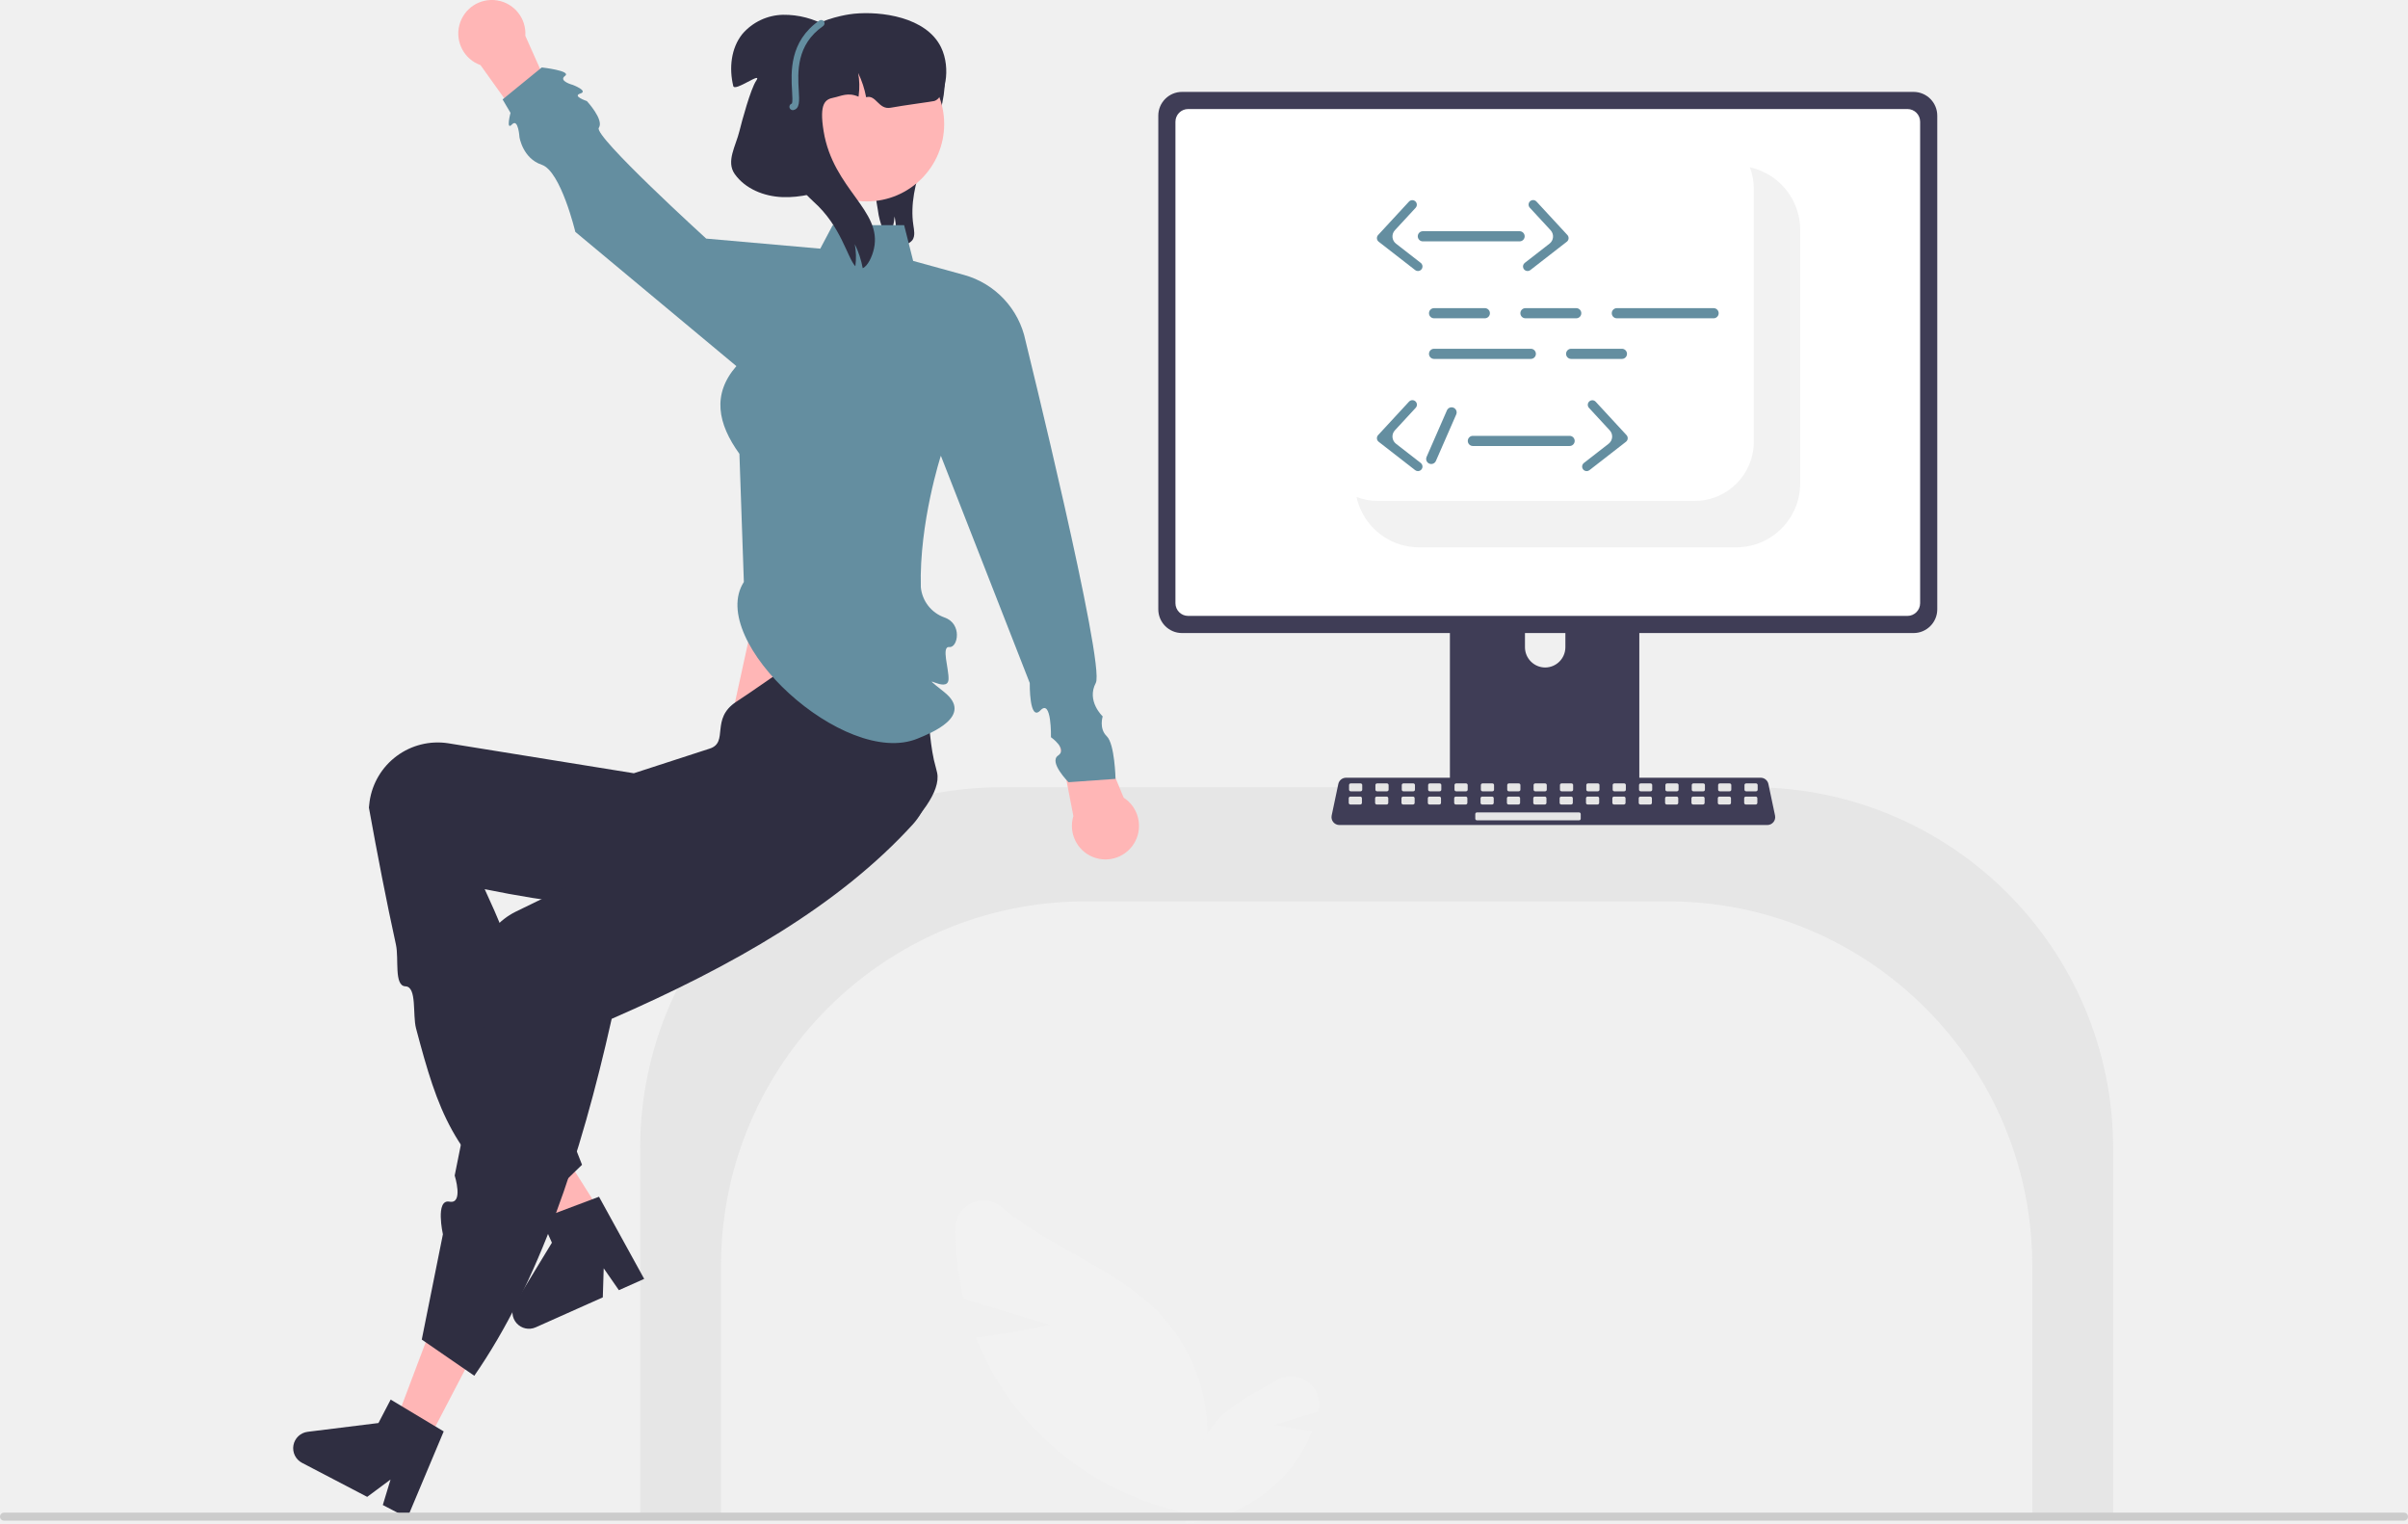
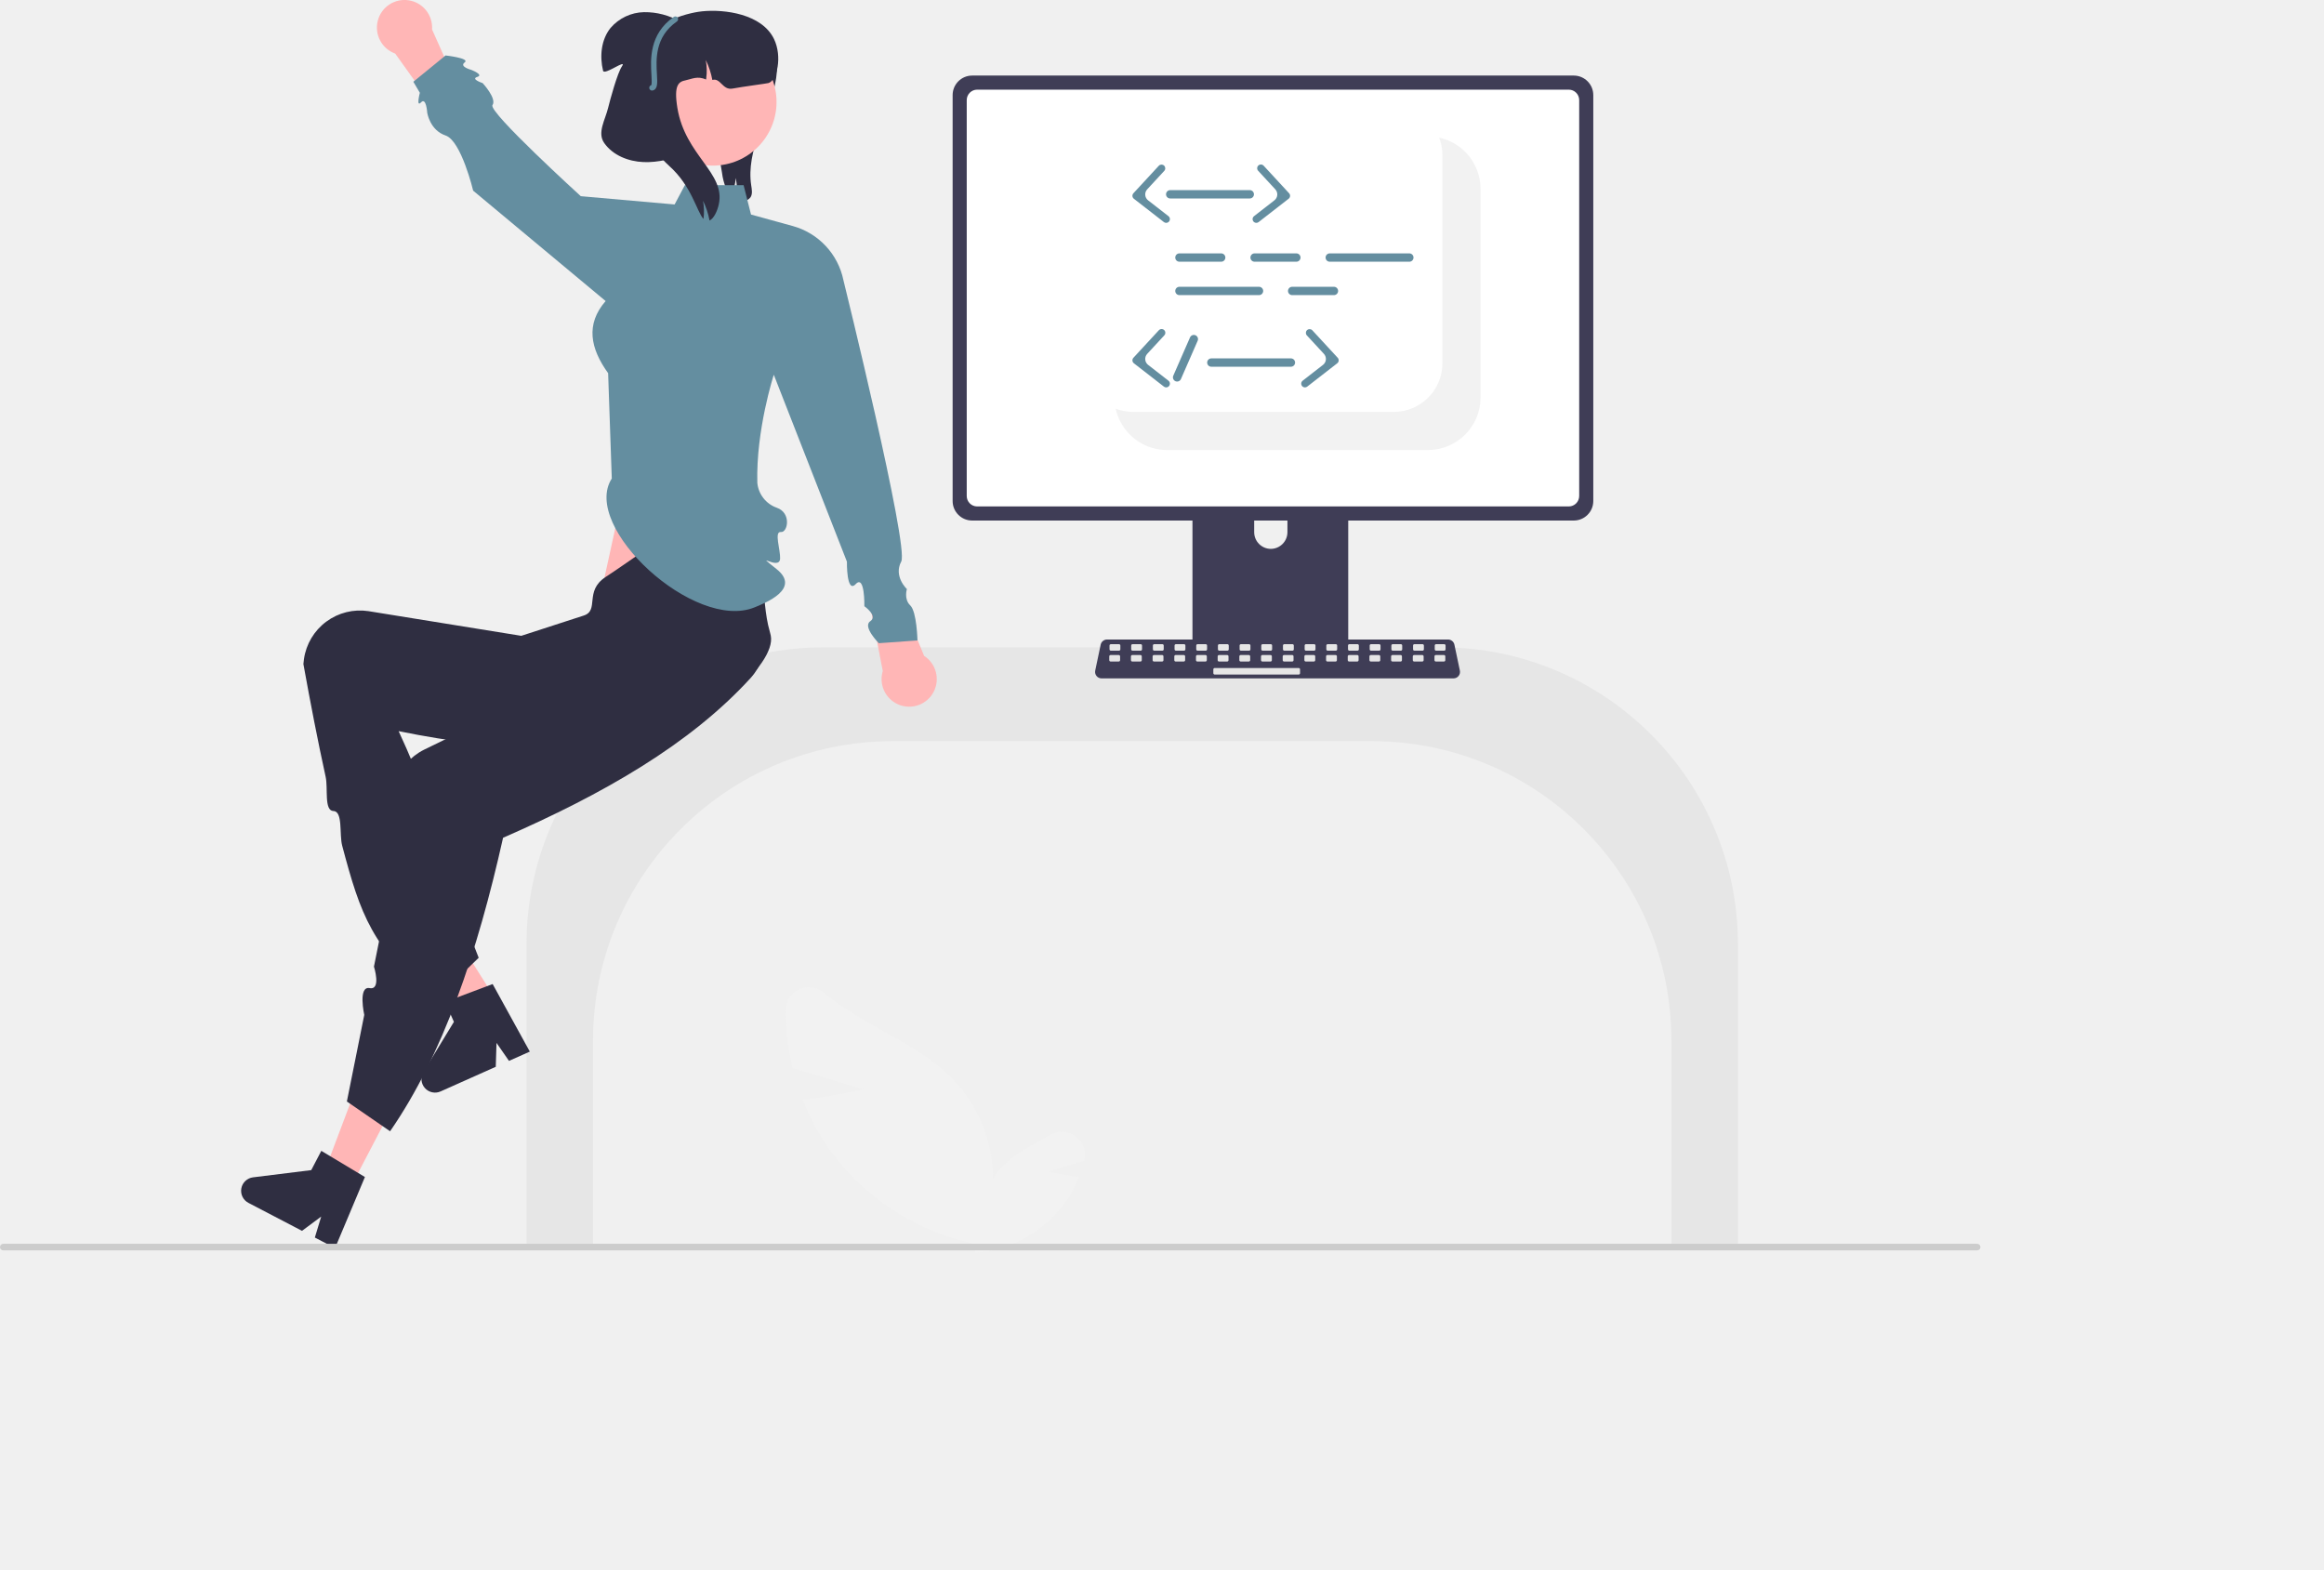
- <svg xmlns="http://www.w3.org/2000/svg" data-name="Layer 1" width="717.67" height="453.964" viewBox="0 0 717.67 453.964">
+ <svg xmlns="http://www.w3.org/2000/svg" data-name="Layer 1" width="842.17" height="568.852" viewBox="0 0 842.17 568.852">
  <path d="M527.601,309.438a3.827,3.827,0,0,1-4.314,1.257,5.829,5.829,0,0,1-.679-.248,28.826,28.826,0,0,0-.367-7.989,21.362,21.362,0,0,1-1.64,6.57,8.911,8.911,0,0,1-1.76-2.513,22.425,22.425,0,0,1-1.603-6.046c-1.204-7.088-2.393-14.462-.428-21.389,2.879-10.119,11.957-17.393,15.749-27.211l1.868-1.677c3.198,5.445,3.339,12.212,2.036,18.387-1.297,6.187-3.909,11.994-5.975,17.96s-3.613,12.313-2.655,18.556C528.054,306.566,528.39,308.181,527.601,309.438Z" transform="translate(-255.6148 -237.9612)" fill="#2f2e41" />
  <polygon points="230.469 157.098 218.295 212.779 271.469 230.098 263.65 157.098 230.469 157.098" fill="#ffb6b6" />
  <path d="M861.314,690.559h24.096V580.09A107.653,107.653,0,0,0,777.879,472.559H553.94A107.653,107.653,0,0,0,446.41,580.09V690.559h24.096V615.09A108.654,108.654,0,0,1,579.036,506.559H752.783A108.654,108.654,0,0,1,861.314,615.09Z" transform="translate(-255.6148 -237.9612)" fill="#e6e6e6" />
  <path d="M568.509,632.767l-25.68-7.775a88.484,88.484,0,0,1-2.509-20.963,8.399,8.399,0,0,1,13.815-6.355c13.773,11.814,33.948,18.118,46.968,31.58a52.073,52.073,0,0,1,13.888,42.946l5.621,18.181a87.259,87.259,0,0,1-63.977-35.285,84.287,84.287,0,0,1-10.122-18.565C557.405,635.296,568.509,632.767,568.509,632.767Z" transform="translate(-255.6148 -237.9612)" fill="#f2f2f2" />
  <path d="M635.438,662.54l13.098-3.966q.025-.104.05-.209a8.409,8.409,0,0,0-12.483-9.094c-5.946,3.532-12.548,6.573-17.289,11.476a26.559,26.559,0,0,0-7.083,21.904l-2.867,9.273a44.505,44.505,0,0,0,32.63-17.996,42.989,42.989,0,0,0,5.162-9.469C641.101,663.83,635.438,662.54,635.438,662.54Z" transform="translate(-255.6148 -237.9612)" fill="#f2f2f2" />
  <path d="M741.463,391.091H690.458a2.721,2.721,0,0,0-2.717,2.724v80.574h56.447V393.815A2.723,2.723,0,0,0,741.463,391.091Zm-25.331,45.781a6.051,6.051,0,0,1-6.023-6.023v-9.293a6.023,6.023,0,0,1,12.046,0v9.293a6.051,6.051,0,0,1-6.023,6.023Z" transform="translate(-255.6148 -237.9612)" fill="#3f3d56" />
  <path d="M825.924,265.347H607.895a7.078,7.078,0,0,0-7.066,7.066V419.54a7.073,7.073,0,0,0,7.066,7.066h218.029a7.073,7.073,0,0,0,7.066-7.066V272.413A7.078,7.078,0,0,0,825.924,265.347Z" transform="translate(-255.6148 -237.9612)" fill="#3f3d56" />
  <path d="M824.104,270.45H609.717a3.787,3.787,0,0,0-3.779,3.787V417.718a3.786,3.786,0,0,0,3.779,3.779H824.104a3.786,3.786,0,0,0,3.779-3.779V274.237A3.787,3.787,0,0,0,824.104,270.45Z" transform="translate(-255.6148 -237.9612)" fill="#fff" />
  <path d="M687.565,471.812v7.774a1.523,1.523,0,0,0,1.52,1.52h53.758a1.527,1.527,0,0,0,1.52-1.52V471.812Z" transform="translate(-255.6148 -237.9612)" fill="#3f3d56" />
  <path d="M782.345,483.811H654.796a2.346,2.346,0,0,1-2.296-2.83l1.979-9.4a2.356,2.356,0,0,1,2.296-1.863H780.366a2.356,2.356,0,0,1,2.296,1.863l1.979,9.4a2.346,2.346,0,0,1-2.296,2.83Z" transform="translate(-255.6148 -237.9612)" fill="#3f3d56" />
  <rect x="402.066" y="233.45" width="3.928" height="2.357" rx="0.488" fill="#e6e6e6" />
  <rect x="409.923" y="233.45" width="3.928" height="2.357" rx="0.488" fill="#e6e6e6" />
  <rect x="417.779" y="233.45" width="3.928" height="2.357" rx="0.488" fill="#e6e6e6" />
  <rect x="425.636" y="233.45" width="3.928" height="2.357" rx="0.488" fill="#e6e6e6" />
  <rect x="433.493" y="233.45" width="3.928" height="2.357" rx="0.488" fill="#e6e6e6" />
  <rect x="441.35" y="233.45" width="3.928" height="2.357" rx="0.488" fill="#e6e6e6" />
  <rect x="449.207" y="233.45" width="3.928" height="2.357" rx="0.488" fill="#e6e6e6" />
  <rect x="457.063" y="233.45" width="3.928" height="2.357" rx="0.488" fill="#e6e6e6" />
  <rect x="464.92" y="233.45" width="3.928" height="2.357" rx="0.488" fill="#e6e6e6" />
  <rect x="472.777" y="233.45" width="3.928" height="2.357" rx="0.488" fill="#e6e6e6" />
  <rect x="480.634" y="233.45" width="3.928" height="2.357" rx="0.488" fill="#e6e6e6" />
  <rect x="488.49" y="233.45" width="3.928" height="2.357" rx="0.488" fill="#e6e6e6" />
  <rect x="496.347" y="233.45" width="3.928" height="2.357" rx="0.488" fill="#e6e6e6" />
  <rect x="504.204" y="233.45" width="3.928" height="2.357" rx="0.488" fill="#e6e6e6" />
  <rect x="512.061" y="233.45" width="3.928" height="2.357" rx="0.488" fill="#e6e6e6" />
  <rect x="519.917" y="233.45" width="3.928" height="2.357" rx="0.488" fill="#e6e6e6" />
  <rect x="401.973" y="237.378" width="3.928" height="2.357" rx="0.488" fill="#e6e6e6" />
  <rect x="409.83" y="237.378" width="3.928" height="2.357" rx="0.488" fill="#e6e6e6" />
  <rect x="417.687" y="237.378" width="3.928" height="2.357" rx="0.488" fill="#e6e6e6" />
  <rect x="425.543" y="237.378" width="3.928" height="2.357" rx="0.488" fill="#e6e6e6" />
  <rect x="433.4" y="237.378" width="3.928" height="2.357" rx="0.488" fill="#e6e6e6" />
  <rect x="441.257" y="237.378" width="3.928" height="2.357" rx="0.488" fill="#e6e6e6" />
  <rect x="449.114" y="237.378" width="3.928" height="2.357" rx="0.488" fill="#e6e6e6" />
  <rect x="456.97" y="237.378" width="3.928" height="2.357" rx="0.488" fill="#e6e6e6" />
  <rect x="464.827" y="237.378" width="3.928" height="2.357" rx="0.488" fill="#e6e6e6" />
  <rect x="472.684" y="237.378" width="3.928" height="2.357" rx="0.488" fill="#e6e6e6" />
  <rect x="480.541" y="237.378" width="3.928" height="2.357" rx="0.488" fill="#e6e6e6" />
  <rect x="488.398" y="237.378" width="3.928" height="2.357" rx="0.488" fill="#e6e6e6" />
  <rect x="496.254" y="237.378" width="3.928" height="2.357" rx="0.488" fill="#e6e6e6" />
  <rect x="504.111" y="237.378" width="3.928" height="2.357" rx="0.488" fill="#e6e6e6" />
  <rect x="511.968" y="237.378" width="3.928" height="2.357" rx="0.488" fill="#e6e6e6" />
  <rect x="519.825" y="237.378" width="3.928" height="2.357" rx="0.488" fill="#e6e6e6" />
  <rect x="439.686" y="242.092" width="31.427" height="2.357" rx="0.488" fill="#e6e6e6" />
  <path d="M792.138,306.469v75.52a19.073,19.073,0,0,1-19.07,19.07h-94.52a19.081,19.081,0,0,1-17.51-11.49,17.984,17.984,0,0,1-1.13-3.51,17.367,17.367,0,0,0,6.3,1.17h94.52a17.605,17.605,0,0,0,17.58-17.58v-75.52a17.368,17.368,0,0,0-1.17-6.3,17.988,17.988,0,0,1,3.51,1.13A19.081,19.081,0,0,1,792.138,306.469Z" transform="translate(-255.6148 -237.9612)" fill="#f2f2f2" />
  <polygon points="183.897 368.973 174.522 374.778 146.903 340.828 160.739 332.262 183.897 368.973" fill="#ffb6b6" />
  <path d="M447.605,619.06l-7.541,3.367-4.524-6.519-.269,8.659-20.001,8.929a4.924,4.924,0,0,1-6.214-7.056l11.048-18.162-3.213-7.198,17.248-6.497Z" transform="translate(-255.6148 -237.9612)" fill="#2f2e41" />
  <path d="M413.25,600.403l15.834-15.344c-11.764-29.029-12.704-47.022-29.012-82.131,38.693,7.914,66.356,7.433,98.356.337,10.833-2.365,38.786-23.956,36.487-35.027q-.161-.776-.381-1.538c-3.435-11.711-1.016-29.646-8.451-42.642-13.755-5.186-34.653,12.326-51,23-7.883,5.147-2.112,12.161-8,14l-22.569,7.326-55.373-8.943a20.511,20.511,0,0,0-23.376,17.359q-.141.902-.204,1.813c2.548,14.103,5.204,27.837,8.063,40.873.923,4.208-.635,12.275,2.836,12.395s2.073,8.464,3.154,12.543C386.269,569.54,390.477,581.694,413.25,600.403Z" transform="translate(-255.6148 -237.9612)" fill="#2f2e41" />
  <polygon points="127.329 429.745 117.562 424.647 133.015 383.711 147.43 391.235 127.329 429.745" fill="#ffb6b6" />
  <path d="M381.316,637.145l15.661,10.783c19.195-27.76,31.658-64.854,40.939-106.36,36.139-15.765,67.761-33.801,89.796-57.993a20.915,20.915,0,0,0-1.209-29.095q-.578-.542-1.196-1.039c-9.545-7.603-30.743-3.228-44.292-9.583l-24.204,33.5,2.782,7.803-8.42,4.099-7.109,3.461-8.138,3.962L409.248,509.669a20.484,20.484,0,0,0-9.089,27.629q.404.818.878,1.6l-9.908,49.36s2.726,8.593-1.563,7.789-1.952,9.725-1.952,9.725Z" transform="translate(-255.6148 -237.9612)" fill="#2f2e41" />
  <path d="M377.029,690.267l-7.321-3.821,2.301-7.594-6.955,5.165-19.418-10.135a4.924,4.924,0,0,1,1.673-9.252l21.096-2.616,3.647-6.988,15.802,9.486Z" transform="translate(-255.6148 -237.9612)" fill="#2f2e41" />
  <path d="M590.506,475.665l-11.423-27.606-9,5,5.435,28.082a10.001,10.001,0,1,0,14.988-5.476Z" transform="translate(-255.6148 -237.9612)" fill="#ffb6b6" />
  <path d="M398.823,257.368l17.381,24.3,7.633-6.909L412.18,248.638a10.001,10.001,0,1,0-13.357,8.73Z" transform="translate(-255.6148 -237.9612)" fill="#ffb6b6" />
  <path d="M477.312,411.382c-11.274,17.486,30.028,55.586,51.772,46.677,3.807-1.56,16.904-6.713,7.952-13.856s1.038.851,1.274-3.799c.158-3.109-2.249-9.929.262-9.637s3.953-6.971-1.517-8.822a10.618,10.618,0,0,1-7-9c-.523-19.167,5.968-39.177,5.968-39.177l26.498,67.735s-.196,11.719,3.183,8.137,3.133,8.009,3.133,8.009,5.025,3.507,2.135,5.458,3.111,7.952,3.111,7.952l14-1s-.219-10.4-2.61-12.7-1.216-5.919-1.216-5.919-4.928-4.584-2.051-9.983-20.951-101.961-20.951-101.961a25.72,25.72,0,0,0-18.366-19.62l-15.121-4.163-2.685-10.653H503.792l-3.709,7-34-3s-33.643-30.61-32-33-3.573-7.986-3.573-7.986-4.454-1.458-1.941-2.236-2.237-2.578-2.237-2.578-4.4-1.156-2.325-2.678-6.925-2.522-6.925-2.522l-11.677,9.528,2.36,4.002s-1.439,5.449.439,3.46,2.232,3.784,2.232,3.784.959,6.322,6.646,8.227,10,20,10,20l48,40c-7.311,8.391-5.571,17.166.906,26.142Z" transform="translate(-255.6148 -237.9612)" fill="#648ea0" />
  <circle cx="258.343" cy="36.964" r="23.056" fill="#ffb6b6" />
  <path d="M534.083,268.059c-.59.17-9.25,1.3-13,2-3.68.69-4.32-4-7.33-3.12a.127.127,0,0,0-.01-.06,28.344,28.344,0,0,0-2.37-7.17,21.178,21.178,0,0,1,.17,6.6.984.984,0,0,1-.02.17c-.01.1-.03.19-.04.29-3.18-1.4-5.2-.15-7.4.29-2.46.49-4.38,1.57-3,10,2.83,17.34,17.55,23.53,15,35-.5,2.27-1.76,5.11-3.34,5.82a28.344,28.344,0,0,0-2.37-7.17,21.178,21.178,0,0,1,.17,6.6c-2.45-2.65-4.22-11.91-12.46-19.25-2.03-1.8-12.2-12.48-13.42-15a32.136,32.136,0,0,1,.54,6.11,29.416,29.416,0,0,1-.28,4.1,1.151,1.151,0,0,1-.03.26c-.01.16-.04.3-.06.45-.02.17-.05.33-.08.5-3.33-.48-6.28-1.06-7.67-2.42-6.76-6.58,1.49-19.4,6-31,6.45-16.61,25.18-18.82,27-19,8.02-.81,21.57.91,26,10C539.183,258.429,537.203,267.159,534.083,268.059Z" transform="translate(-255.6148 -237.9612)" fill="#2f2e41" />
  <path d="M485.468,271.808l16.701-25.98a25.612,25.612,0,0,0-13.188-3.46,16.419,16.419,0,0,0-12.109,5.711c-3.411,4.239-3.996,10.232-2.718,15.521C474.595,265.427,483,259,481,262c-1.642,2.349-4.327,12.222-5,15-1.084,4.472-4.063,9.062-1.409,12.821,3.139,4.444,8.74,6.654,14.177,6.878s10.788-1.282,15.954-2.989Z" transform="translate(-255.6148 -237.9612)" fill="#2f2e41" />
  <path d="M491.886,270.783a1,1,0,0,1-.273-1.962c.262-.433.155-2.253.068-3.725-.325-5.524-.87-14.769,8.106-21.01a1.0 1,0,0,1,1.142,1.642c-8.055,5.601-7.571,13.815-7.251,19.25.183,3.107.315,5.352-1.57,5.779A.994.994,0,0,1,491.886,270.783Z" transform="translate(-255.6148 -237.9612)" fill="#648ea0" />
  <path d="M255.615,689.912a1.186,1.186,0,0,0,1.183,1.19H972.095a1.19,1.19,0,0,0,0-2.38h-715.29a1.186,1.186,0,0,0-1.19,1.183Z" transform="translate(-255.6148 -237.9612)" fill="#ccc" />
  <path d="M698.15,332.811H683.017a1.513,1.513,0,0,1,0-3.026h15.132a1.513,1.513,0,0,1,0,3.026Z" transform="translate(-255.6148 -237.9612)" fill="#648ea0" />
  <path d="M725.387,332.811H710.255a1.513,1.513,0,1,1,0-3.026h15.132a1.513,1.513,0,1,1,0,3.026Z" transform="translate(-255.6148 -237.9612)" fill="#648ea0" />
  <path d="M739.006,344.916H723.874a1.513,1.513,0,1,1,0-3.026h15.132a1.513,1.513,0,1,1,0,3.026Z" transform="translate(-255.6148 -237.9612)" fill="#648ea0" />
  <path d="M711.852,344.916H683.017a1.513,1.513,0,0,1,0-3.026H711.852a1.513,1.513,0,0,1,0,3.026Z" transform="translate(-255.6148 -237.9612)" fill="#648ea0" />
  <path d="M766.327,332.811H737.493a1.513,1.513,0,0,1,0-3.026h28.834a1.513,1.513,0,1,1,0,3.026Z" transform="translate(-255.6148 -237.9612)" fill="#648ea0" />
  <path d="M708.509,309.887H679.675a1.513,1.513,0,1,1,0-3.026h28.834a1.513,1.513,0,1,1,0,3.026Z" transform="translate(-255.6148 -237.9612)" fill="#648ea0" />
  <path d="M710.88,318.727a1.355,1.355,0,0,1-.832-2.425l7.383-5.739a2.714,2.714,0,0,0,.328-3.984l-6.199-6.711a1.355,1.355,0,1,1,1.99-1.839l9.205,9.965a1.355,1.355,0,0,1-.163,1.99l-10.881,8.458A1.351,1.351,0,0,1,710.88,318.727Z" transform="translate(-255.6148 -237.9612)" fill="#648ea0" />
  <path d="M678.216,318.727a1.355,1.355,0,0,0,.832-2.425l-7.383-5.739a2.714,2.714,0,0,1-.328-3.984l6.199-6.711a1.355,1.355,0,0,0-1.99-1.839l-9.205,9.965a1.355,1.355,0,0,0,.163,1.99l10.881,8.458A1.351,1.351,0,0,0,678.216,318.727Z" transform="translate(-255.6148 -237.9612)" fill="#648ea0" />
  <path d="M723.416,370.867H694.581a1.513,1.513,0,0,1,0-3.026h28.834a1.513,1.513,0,0,1,0,3.026Z" transform="translate(-255.6148 -237.9612)" fill="#648ea0" />
  <path d="M728.497,378.352a1.355,1.355,0,0,1-.832-2.425l7.383-5.739a2.714,2.714,0,0,0,.328-3.984l-6.199-6.711a1.355,1.355,0,0,1,1.99-1.839l9.205,9.965a1.355,1.355,0,0,1-.163,1.99l-10.881,8.458A1.351,1.351,0,0,1,728.497,378.352Z" transform="translate(-255.6148 -237.9612)" fill="#648ea0" />
  <path d="M678.216,378.352a1.355,1.355,0,0,0,.832-2.425l-7.383-5.739a2.714,2.714,0,0,1-.328-3.984l6.199-6.711a1.355,1.355,0,1,0-1.99-1.839l-9.205,9.965a1.355,1.355,0,0,0,.163,1.99l10.881,8.458A1.351,1.351,0,0,0,678.216,378.352Z" transform="translate(-255.6148 -237.9612)" fill="#648ea0" />
  <path d="M680.789,374.113l6.061-13.865a1.513,1.513,0,0,1,2.773,1.212l-6.061,13.865a1.513,1.513,0,1,1-2.773-1.212Z" transform="translate(-255.6148 -237.9612)" fill="#648ea0" />
</svg>
